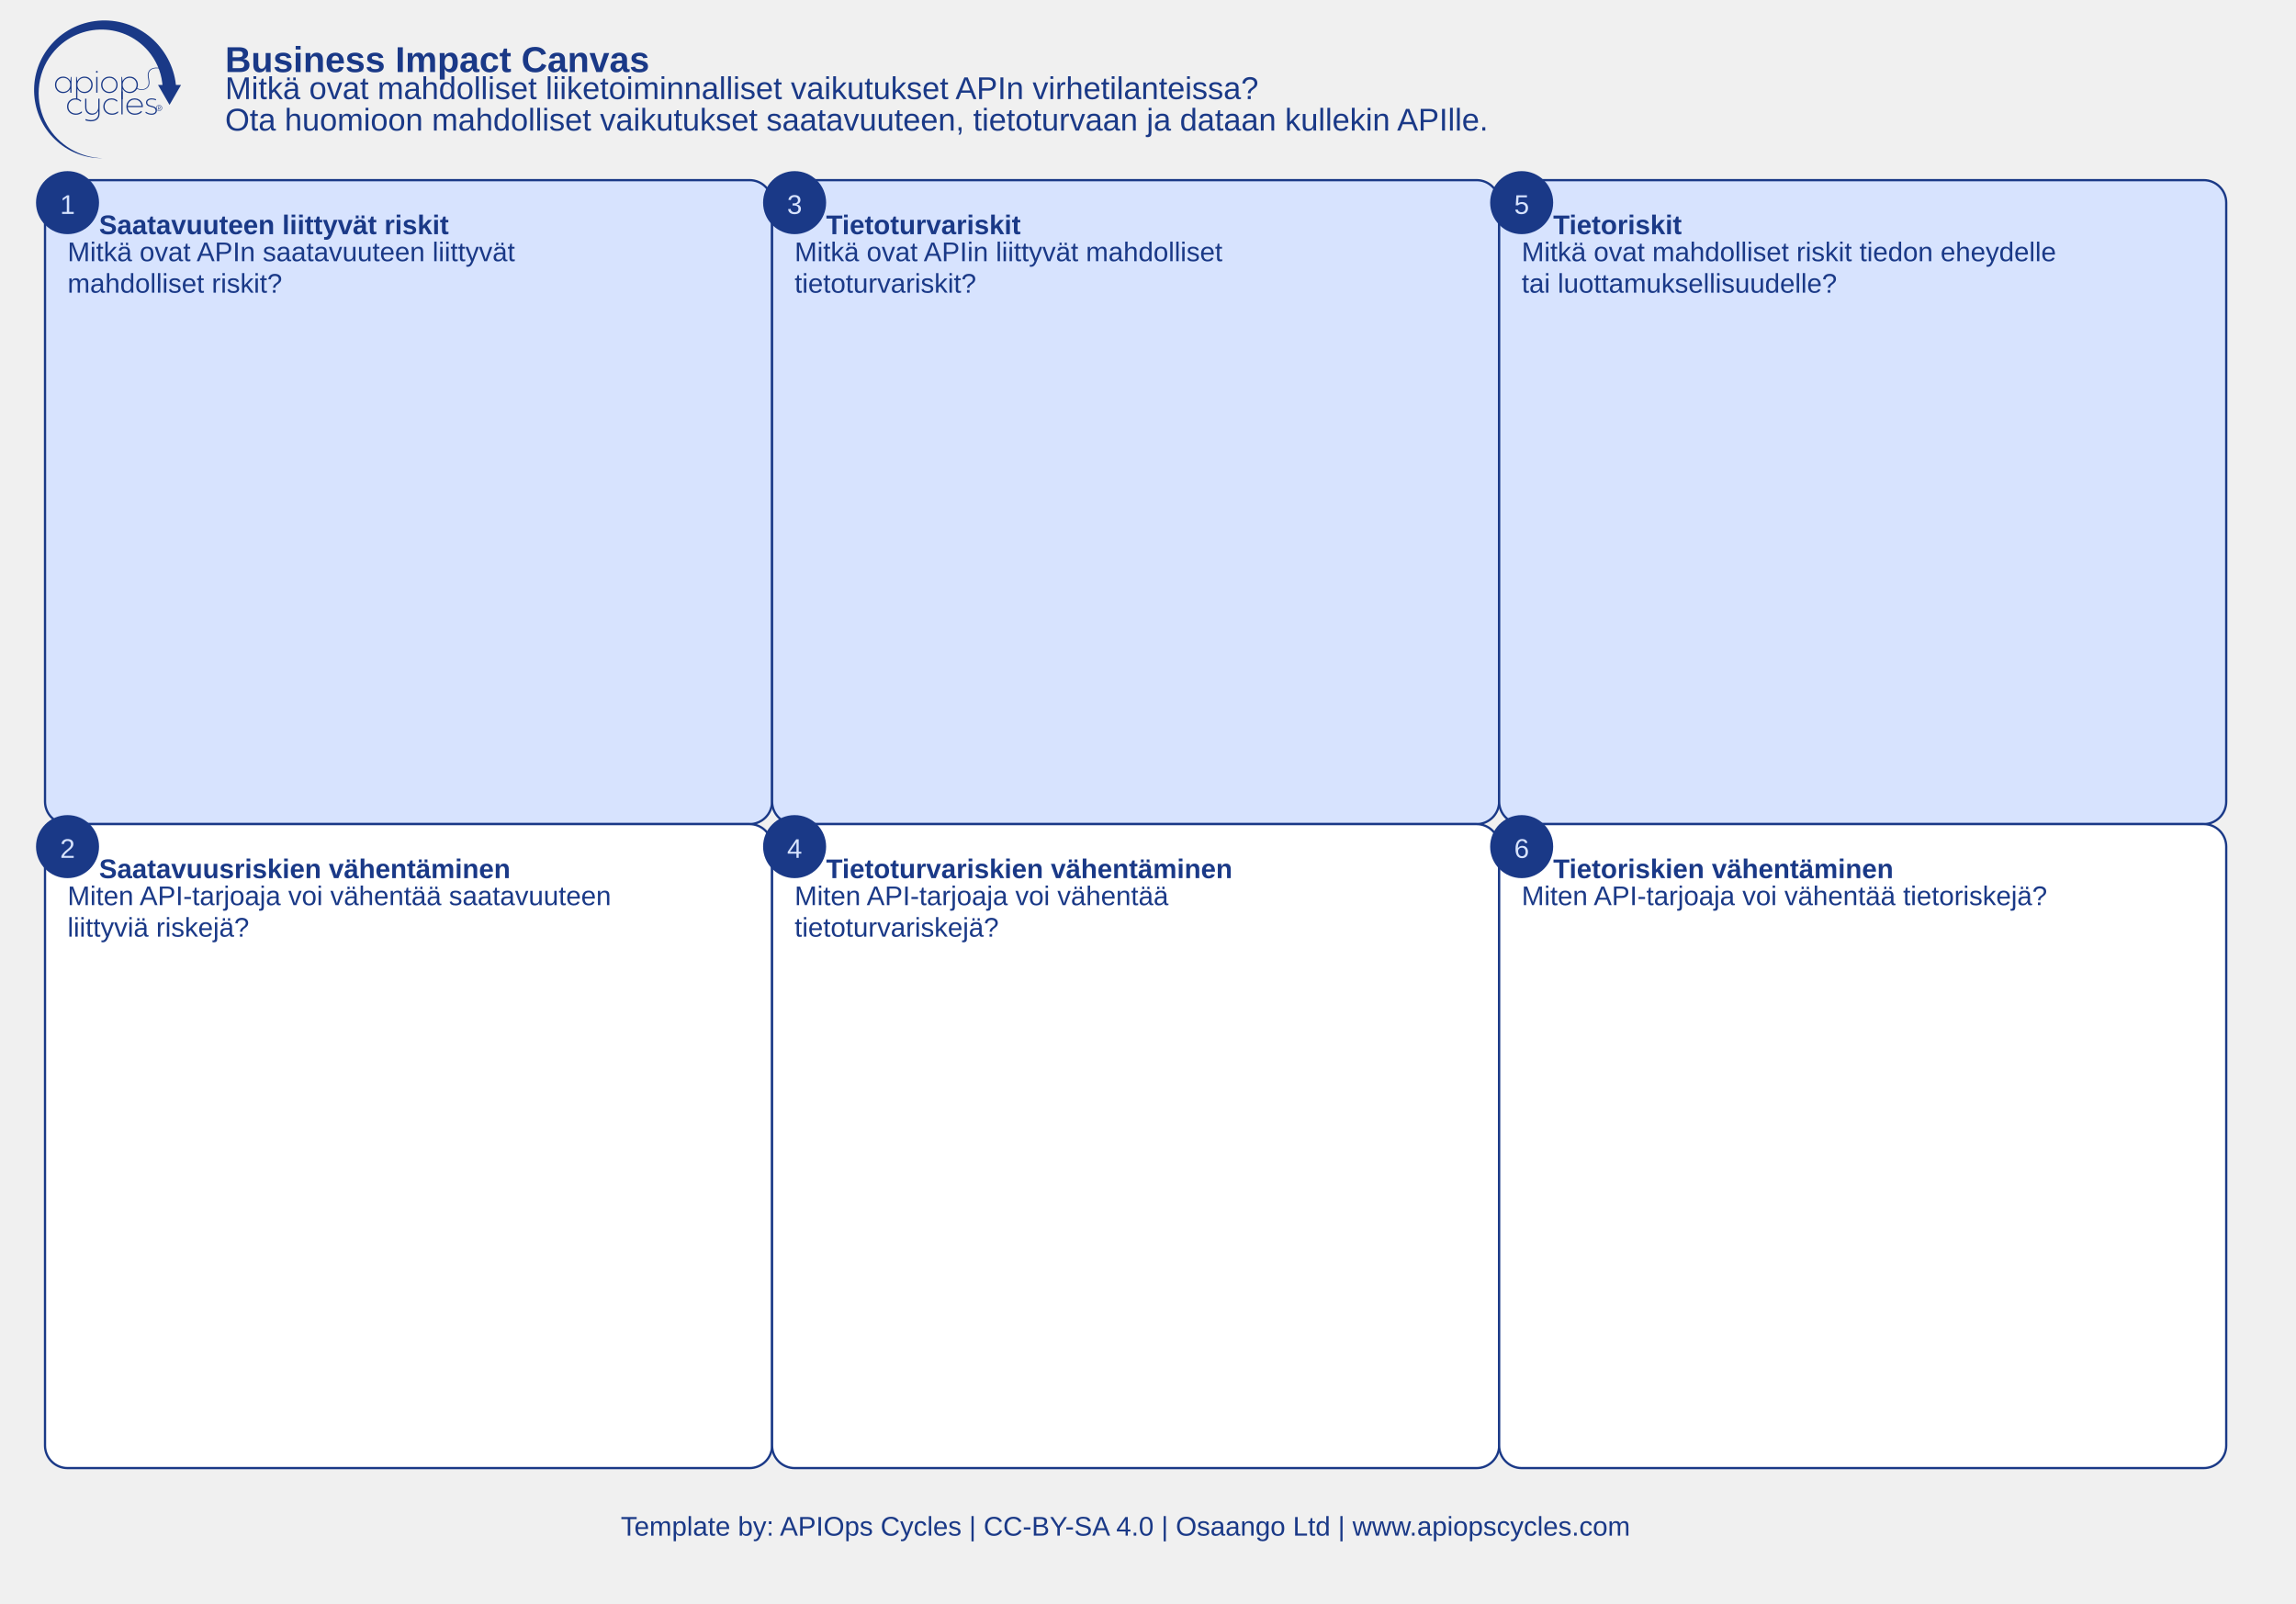
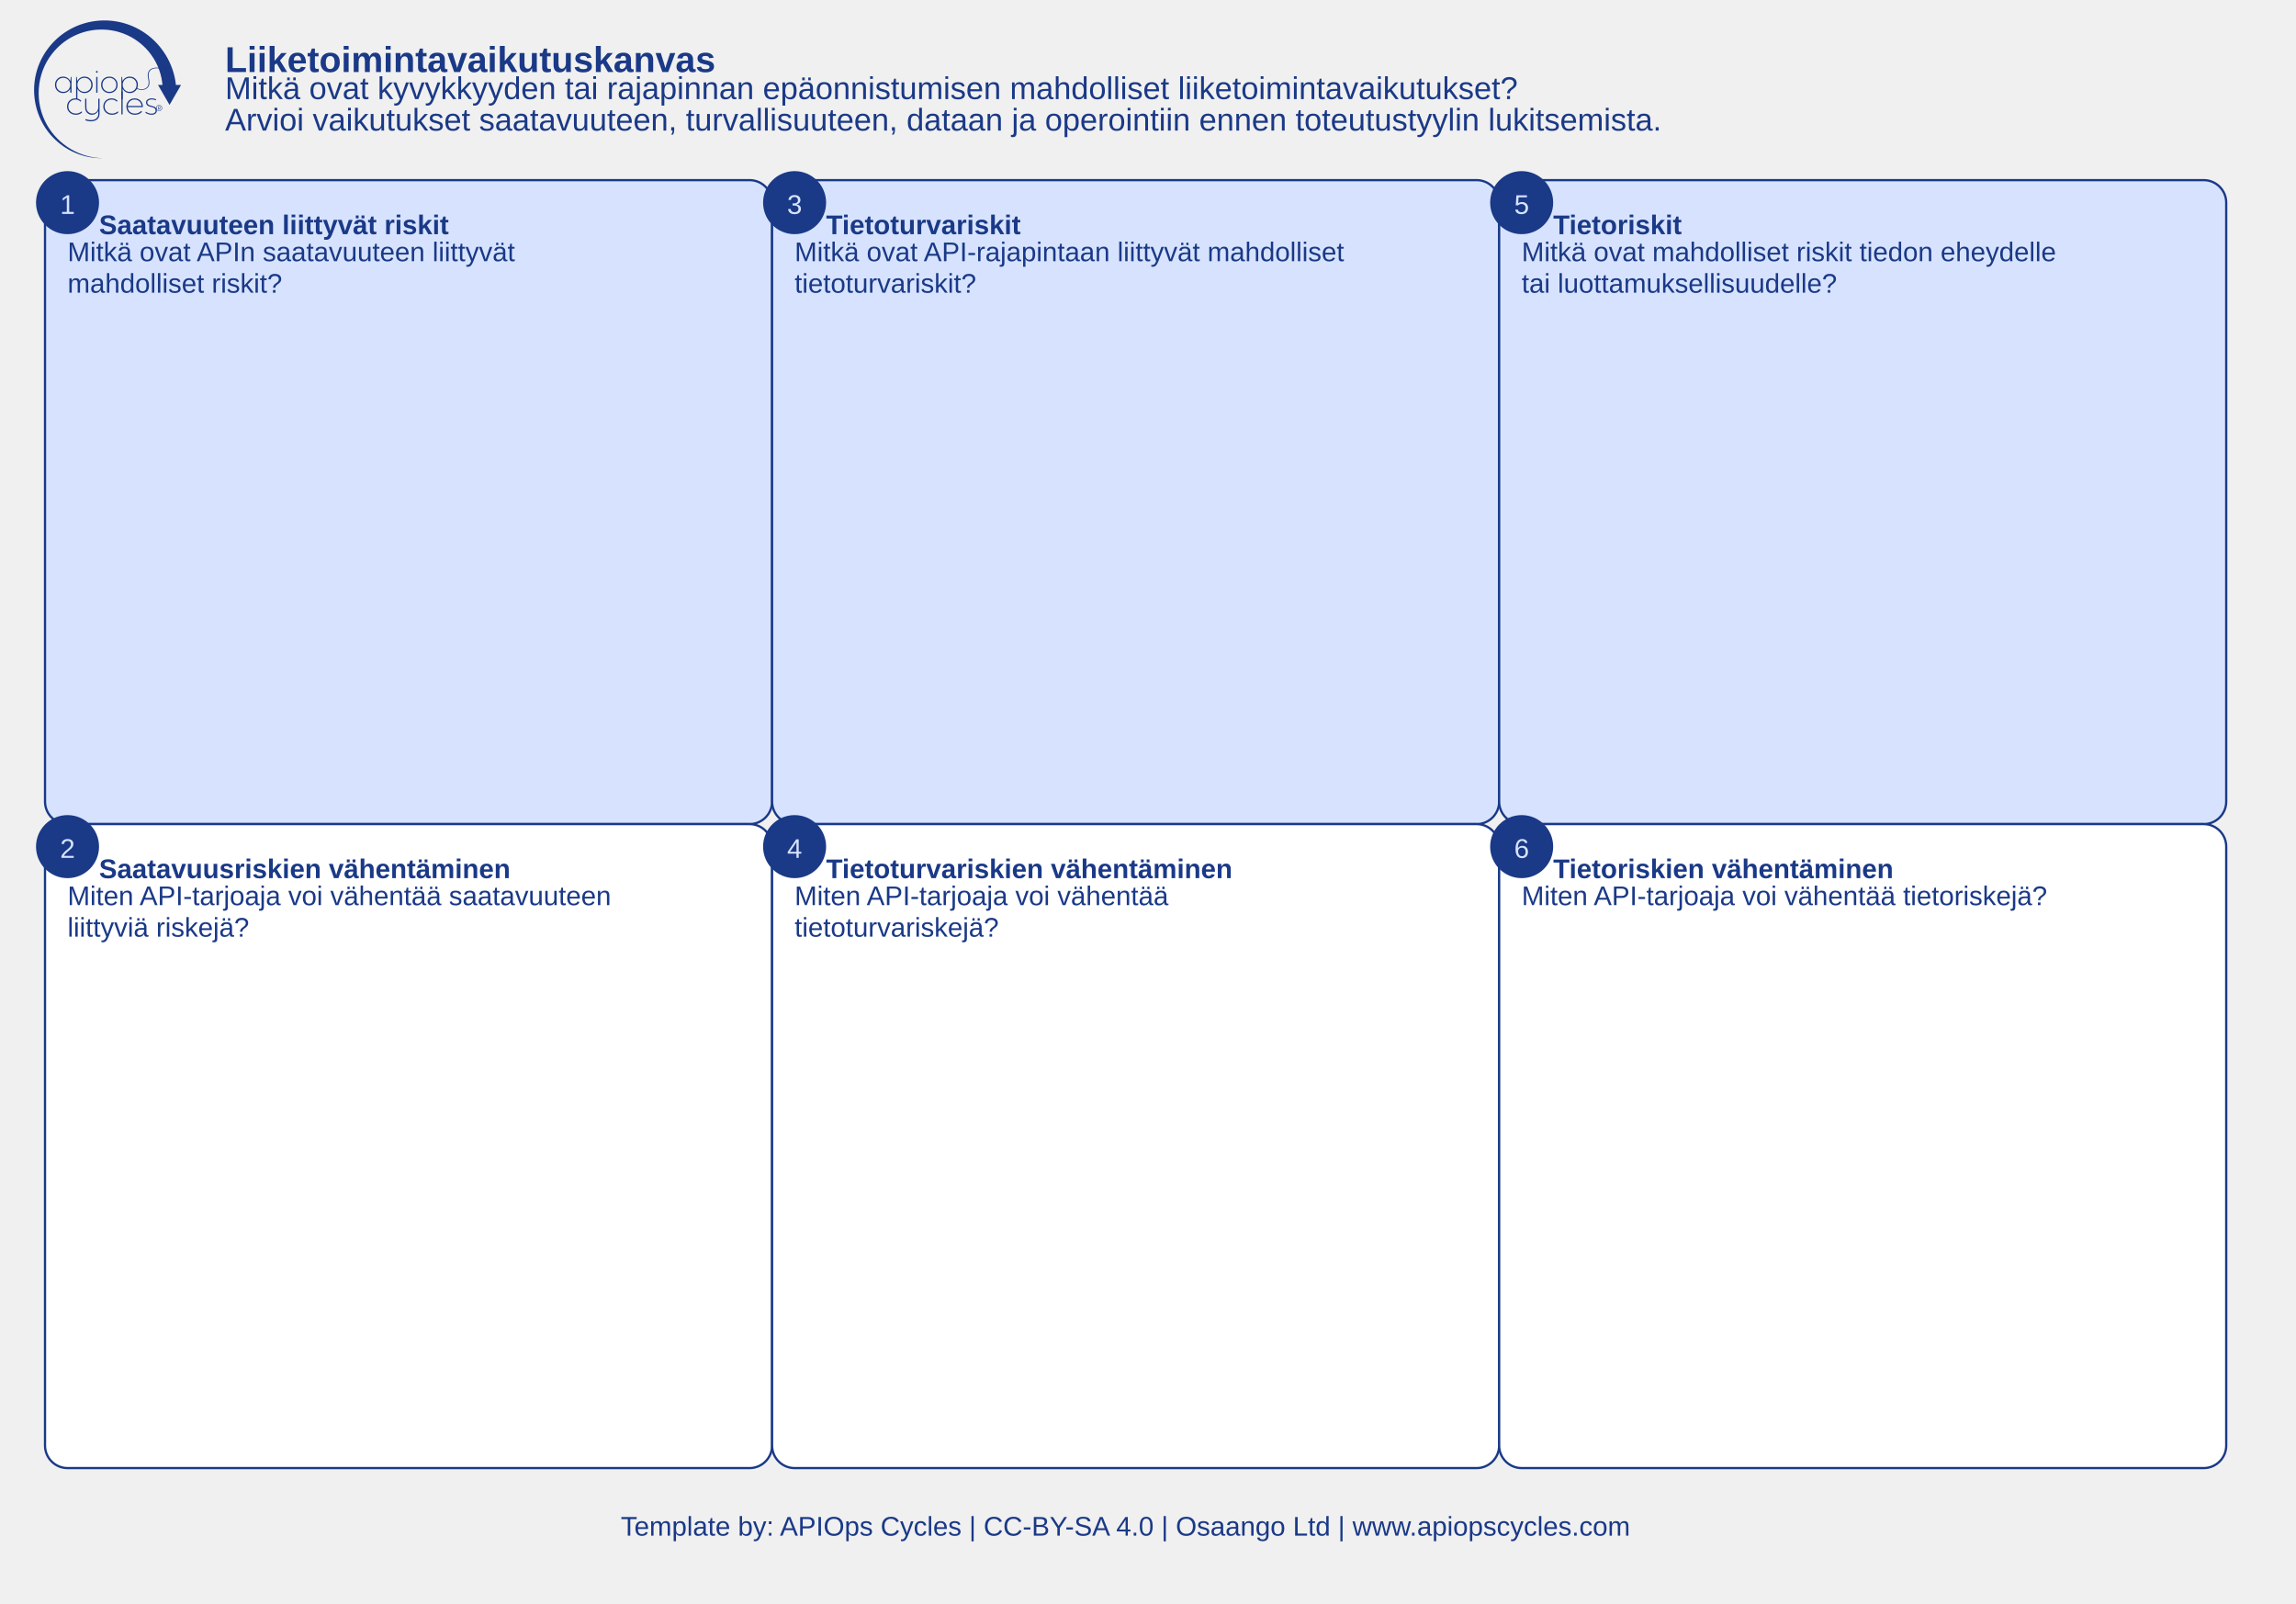
<svg xmlns="http://www.w3.org/2000/svg" width="1020" height="712" font-family="Arial, sans-serif" font-size="12" style="background-color: #f8fafc">
  <defs>
    <filter id="shadow">
      <feDropShadow dx="3" dy="3" stdDeviation="2" flood-color="rgba(0, 0, 0, 0.2)" />
    </filter>
  </defs>
  <g transform="translate(10, 5) scale(0.1,0.1)">
    <svg width="756" zoomAndPan="magnify" viewBox="0 0 567 567" height="756" preserveAspectRatio="xMidYMid meet" version="1.0" id="svg47">
      <defs id="defs5">
        <g id="g1" />
        <clipPath id="ecfbc6fc50">
          <path d="M 0.5 0 L 566.5 0 L 566.5 566 L 0.5 566 Z M 0.5 0 " clip-rule="nonzero" id="path1" />
        </clipPath>
        <clipPath id="4ee1efe14e">
          <path d="M 38 30 L 528.191 30 L 528.191 490 L 38 490 Z M 38 30 " clip-rule="nonzero" id="path2" />
        </clipPath>
        <clipPath id="631ef147b9">
          <path d="M 380 187 L 464 187 L 464 283 L 380 283 Z M 380 187 " clip-rule="nonzero" id="path3" />
        </clipPath>
        <clipPath id="dc9e064c61">
          <path d="M 463.609 187.988 L 458.23 287.418 L 379.734 283.168 L 385.113 183.742 Z M 463.609 187.988 " clip-rule="nonzero" id="path4" />
        </clipPath>
        <clipPath id="06f743e2a4">
          <path d="M 379.477 282.957 L 384.855 183.527 L 463.352 187.773 L 457.973 287.203 Z M 379.477 282.957 " clip-rule="nonzero" id="path5" />
        </clipPath>
      </defs>
      <g clip-path="url(#4ee1efe14e)" id="g8" style="fill:#1a3987;fill-opacity:1">
        <path fill="#ffffff" d="M 116.617 434.637 C 158.09 470.828 212.988 490.789 267.996 489.473 C 191.457 488.059 119.762 445.711 81.969 379.109 C 39.125 305.152 45.559 208.793 98.371 141.828 C 178.516 39.051 332.074 32.734 418.133 131.543 C 443.988 161.492 460.848 199.008 465.605 238.27 C 465.902 240.664 466.145 243.062 466.34 245.465 L 451.488 245.465 L 489.855 311.918 L 528.223 245.465 L 511.156 245.465 C 510.668 240.906 510.059 236.363 509.301 231.844 C 499.641 173.074 467.293 118.582 420.492 81.809 C 314.559 -1.688 159.801 18.852 81.219 129.086 C 13.043 224.371 27.914 357.969 116.617 434.637 " fill-opacity="1" fill-rule="nonzero" id="path8" style="fill:#1a3987;fill-opacity:1" />
      </g>
      <g fill="#ffffff" fill-opacity="1" id="g11" style="fill:#1a3987;fill-opacity:1">
        <g transform="translate(143.5886, 343.5815)" id="g10" style="fill:#1a3987;fill-opacity:1">
          <g id="g9" style="fill:#1a3987;fill-opacity:1">
            <path d="M 34.234 1.172 C 28.742 1.172 23.773 0.016 19.328 -2.297 C 14.879 -4.617 11.363 -7.844 8.781 -11.969 C 6.195 -16.094 4.906 -20.832 4.906 -26.188 C 4.906 -31.551 6.129 -36.273 8.578 -40.359 C 11.035 -44.453 14.32 -47.66 18.438 -49.984 C 22.562 -52.305 27.176 -53.469 32.281 -53.469 C 36.207 -53.469 39.938 -52.781 43.469 -51.406 C 47 -50.031 49.973 -47.938 52.391 -45.125 L 49.547 -42.391 C 47.516 -44.672 45.039 -46.43 42.125 -47.672 C 39.219 -48.922 35.938 -49.547 32.281 -49.547 C 28.031 -49.547 24.141 -48.562 20.609 -46.594 C 17.078 -44.633 14.281 -41.906 12.219 -38.406 C 10.156 -34.906 9.125 -30.832 9.125 -26.188 C 9.125 -21.613 10.234 -17.562 12.453 -14.031 C 14.68 -10.5 17.691 -7.734 21.484 -5.734 C 25.273 -3.742 29.523 -2.75 34.234 -2.75 C 38.098 -2.75 41.629 -3.453 44.828 -4.859 C 48.035 -6.266 51.176 -8.113 54.25 -10.406 L 54.25 -5.594 C 51.438 -3.438 48.363 -1.77 45.031 -0.594 C 41.695 0.582 38.098 1.172 34.234 1.172 Z M 34.234 1.172 " id="path9" style="fill:#1a3987;fill-opacity:1" />
          </g>
        </g>
      </g>
      <g fill="#ffffff" fill-opacity="1" id="g14" style="fill:#1a3987;fill-opacity:1">
        <g transform="translate(200.9774, 343.5815)" id="g13" style="fill:#1a3987;fill-opacity:1">
          <g id="g12" style="fill:#1a3987;fill-opacity:1">
            <path d="M 26.688 23.156 C 24.988 23.156 23.039 22.988 20.844 22.656 C 18.656 22.332 16.461 21.91 14.266 21.391 C 12.078 20.867 10.102 20.312 8.344 19.719 L 9.422 15.594 C 11.973 16.582 14.848 17.398 18.047 18.047 C 21.254 18.703 24.164 19.031 26.781 19.031 C 31.289 19.031 35.41 18.312 39.141 16.875 C 42.867 15.438 45.859 13.113 48.109 9.906 C 50.367 6.707 51.5 2.52 51.5 -2.656 L 51.5 -11.281 L 51.016 -11.281 C 49.055 -7.488 46.273 -4.461 42.672 -2.203 C 39.078 0.047 35.086 1.172 30.703 1.172 C 26.191 1.172 22.203 0.16 18.734 -1.859 C 15.273 -3.891 12.562 -6.77 10.594 -10.5 C 8.633 -14.227 7.656 -18.645 7.656 -23.75 L 7.656 -52.391 L 11.875 -52.391 L 11.875 -23.844 C 11.875 -19.52 12.723 -15.789 14.422 -12.656 C 16.117 -9.52 18.473 -7.098 21.484 -5.391 C 24.492 -3.691 27.895 -2.844 31.688 -2.844 C 35.352 -2.844 38.688 -3.738 41.688 -5.531 C 44.695 -7.332 47.082 -9.801 48.844 -12.938 C 50.613 -16.082 51.5 -19.719 51.5 -23.844 L 51.5 -52.391 L 55.719 -52.391 L 55.719 -2.656 C 55.719 3.301 54.395 8.191 51.75 12.016 C 49.102 15.848 45.586 18.66 41.203 20.453 C 36.816 22.254 31.977 23.156 26.688 23.156 Z M 26.688 23.156 " id="path11" style="fill:#1a3987;fill-opacity:1" />
          </g>
        </g>
      </g>
      <g fill="#ffffff" fill-opacity="1" id="g17" style="fill:#1a3987;fill-opacity:1">
        <g transform="translate(264.3502, 343.5815)" id="g16" style="fill:#1a3987;fill-opacity:1">
          <g id="g15" style="fill:#1a3987;fill-opacity:1">
            <path d="M 34.234 1.172 C 28.742 1.172 23.773 0.016 19.328 -2.297 C 14.879 -4.617 11.363 -7.844 8.781 -11.969 C 6.195 -16.094 4.906 -20.832 4.906 -26.188 C 4.906 -31.551 6.129 -36.273 8.578 -40.359 C 11.035 -44.453 14.32 -47.66 18.438 -49.984 C 22.562 -52.305 27.176 -53.469 32.281 -53.469 C 36.207 -53.469 39.938 -52.781 43.469 -51.406 C 47 -50.031 49.973 -47.938 52.391 -45.125 L 49.547 -42.391 C 47.516 -44.672 45.039 -46.43 42.125 -47.672 C 39.219 -48.922 35.938 -49.547 32.281 -49.547 C 28.031 -49.547 24.141 -48.562 20.609 -46.594 C 17.078 -44.633 14.281 -41.906 12.219 -38.406 C 10.156 -34.906 9.125 -30.832 9.125 -26.188 C 9.125 -21.613 10.234 -17.562 12.453 -14.031 C 14.68 -10.5 17.691 -7.734 21.484 -5.734 C 25.273 -3.742 29.523 -2.75 34.234 -2.75 C 38.098 -2.75 41.629 -3.453 44.828 -4.859 C 48.035 -6.266 51.176 -8.113 54.25 -10.406 L 54.25 -5.594 C 51.438 -3.438 48.363 -1.77 45.031 -0.594 C 41.695 0.582 38.098 1.172 34.234 1.172 Z M 34.234 1.172 " id="path14" style="fill:#1a3987;fill-opacity:1" />
          </g>
        </g>
      </g>
      <g fill="#ffffff" fill-opacity="1" id="g20" style="fill:#1a3987;fill-opacity:1">
        <g transform="translate(321.739, 343.5815)" id="g19" style="fill:#1a3987;fill-opacity:1">
          <g id="g18" style="fill:#1a3987;fill-opacity:1">
            <path d="M 7.656 0 L 7.656 -76.422 L 11.875 -76.422 L 11.875 0 Z M 7.656 0 " id="path17" style="fill:#1a3987;fill-opacity:1" />
          </g>
        </g>
      </g>
      <g fill="#ffffff" fill-opacity="1" id="g23" style="fill:#1a3987;fill-opacity:1">
        <g transform="translate(341.261, 343.5815)" id="g22" style="fill:#1a3987;fill-opacity:1">
          <g id="g21" style="fill:#1a3987;fill-opacity:1">
            <path d="M 33.266 1.172 C 27.566 1.172 22.594 0.016 18.344 -2.297 C 14.094 -4.617 10.789 -7.844 8.438 -11.969 C 6.082 -16.094 4.906 -20.832 4.906 -26.188 C 4.906 -31.551 6.129 -36.273 8.578 -40.359 C 11.035 -44.453 14.32 -47.66 18.438 -49.984 C 22.562 -52.305 27.176 -53.469 32.281 -53.469 C 37.383 -53.469 42.008 -52.305 46.156 -49.984 C 50.312 -47.66 53.598 -44.453 56.016 -40.359 C 58.441 -36.273 59.656 -31.551 59.656 -26.188 L 59.656 -24.328 L 9.219 -24.328 C 9.477 -20.078 10.641 -16.316 12.703 -13.047 C 14.766 -9.773 17.547 -7.238 21.047 -5.438 C 24.547 -3.645 28.617 -2.75 33.266 -2.75 C 37.316 -2.75 41.172 -3.5 44.828 -5 C 48.492 -6.508 51.602 -8.766 54.156 -11.766 L 56.906 -8.531 C 53.895 -5.133 50.328 -2.664 46.203 -1.125 C 42.086 0.406 37.773 1.172 33.266 1.172 Z M 9.219 -28.156 L 55.328 -28.156 C 55.066 -32.406 53.875 -36.133 51.75 -39.344 C 49.625 -42.551 46.875 -45.051 43.5 -46.844 C 40.133 -48.645 36.395 -49.547 32.281 -49.547 C 28.219 -49.547 24.504 -48.645 21.141 -46.844 C 17.773 -45.051 15.031 -42.551 12.906 -39.344 C 10.781 -36.133 9.551 -32.406 9.219 -28.156 Z M 9.219 -28.156 " id="path20" style="fill:#1a3987;fill-opacity:1" />
          </g>
        </g>
      </g>
      <g fill="#ffffff" fill-opacity="1" id="g26" style="fill:#1a3987;fill-opacity:1">
        <g transform="translate(405.8111, 343.5815)" id="g25" style="fill:#1a3987;fill-opacity:1">
          <g id="g24" style="fill:#1a3987;fill-opacity:1">
            <path d="M 24.328 1.172 C 20.211 1.172 16.367 0.52 12.797 -0.781 C 9.234 -2.094 6.145 -3.695 3.531 -5.594 L 5.203 -9.031 C 7.492 -7.195 10.27 -5.641 13.531 -4.359 C 16.801 -3.086 20.336 -2.453 24.141 -2.453 C 28.316 -2.453 31.613 -3.383 34.031 -5.25 C 36.457 -7.113 37.672 -9.516 37.672 -12.453 C 37.672 -15.535 36.656 -18.07 34.625 -20.062 C 32.602 -22.062 28.711 -23.648 22.953 -24.828 C 16.68 -26.129 12.234 -28.07 9.609 -30.656 C 6.992 -33.238 5.688 -36.426 5.688 -40.219 C 5.688 -42.645 6.453 -44.852 7.984 -46.844 C 9.523 -48.844 11.672 -50.445 14.422 -51.656 C 17.172 -52.863 20.375 -53.469 24.031 -53.469 C 27.102 -53.469 29.832 -53.207 32.219 -52.688 C 34.613 -52.164 36.859 -51.508 38.953 -50.719 L 38.953 -46.797 C 36.984 -47.648 34.77 -48.367 32.312 -48.953 C 29.863 -49.547 27.07 -49.844 23.938 -49.844 C 19.75 -49.844 16.363 -48.895 13.781 -47 C 11.195 -45.102 9.906 -42.844 9.906 -40.219 C 9.906 -38.457 10.312 -36.836 11.125 -35.359 C 11.945 -33.891 13.406 -32.582 15.5 -31.438 C 17.594 -30.301 20.602 -29.305 24.531 -28.453 C 30.938 -27.078 35.43 -25.098 38.016 -22.516 C 40.598 -19.93 41.891 -16.613 41.891 -12.562 C 41.891 -8.633 40.301 -5.363 37.125 -2.75 C 33.957 -0.133 29.691 1.172 24.328 1.172 Z M 24.328 1.172 " id="path23" style="fill:#1a3987;fill-opacity:1" />
          </g>
        </g>
      </g>
      <g fill="#ffffff" fill-opacity="1" id="g29" style="fill:#1a3987;fill-opacity:1">
        <g transform="translate(103.1736,271.3029)" id="g28" style="fill:#1a3987;fill-opacity:1">
          <g id="g27" style="fill:#1a3987;fill-opacity:1">
            <path d="m 31.969,1.188 c -4.98,0 -9.508,-1.164 -13.578,-3.484 -4.062,-2.332 -7.293,-5.566 -9.688,-9.703 -2.398,-4.133 -3.594,-8.891 -3.594,-14.266 0,-5.375 1.195,-10.109 3.594,-14.203 2.395,-4.102 5.625,-7.316 9.688,-9.641 4.07,-2.332 8.598,-3.5 13.578,-3.5 5.188,0 9.875,1.262 14.062,3.781 4.195,2.523 7.414,5.98 9.656,10.375 h 0.578 L 57.844,-52.531 h 2.266 V 0 H 55.875 V -12.297 H 55.281 C 52.988,-8.098 49.789,-4.801 45.688,-2.406 41.594,-0.008 37.02,1.188 31.969,1.188 Z M 32.562,-2.75 c 4.332,0 8.25,-1 11.75,-3 3.508,-2 6.297,-4.77 8.359,-8.312 2.07,-3.539 3.109,-7.609 3.109,-12.203 0,-4.656 -1.039,-8.738 -3.109,-12.25 -2.062,-3.508 -4.852,-6.242 -8.359,-8.203 -3.5,-1.969 -7.418,-2.953 -11.75,-2.953 -4.262,0 -8.148,0.984 -11.656,2.953 -3.512,1.961 -6.32,4.695 -8.422,8.203 -2.094,3.512 -3.141,7.594 -3.141,12.25 0,4.594 1.031,8.664 3.094,12.203 2.07,3.543 4.879,6.312 8.422,8.312 3.539,2 7.441,3 11.703,3 z m 0,0" id="path26" style="fill:#1a3987;fill-opacity:1" />
          </g>
        </g>
      </g>
      <g fill="#ffffff" fill-opacity="1" id="g32" style="fill:#1a3987;fill-opacity:1">
        <g transform="translate(170.9521,271.3029)" id="g31" style="fill:#1a3987;fill-opacity:1">
          <g id="g30" style="fill:#1a3987;fill-opacity:1">
            <path d="M 7.672,21.734 V -52.531 H 9.938 l 1.578,13.078 H 12 c 2.289,-4.395 5.535,-7.852 9.734,-10.375 4.195,-2.52 8.891,-3.781 14.078,-3.781 4.977,0 9.5,1.168 13.562,3.5 4.07,2.324 7.305,5.539 9.703,9.641 2.395,4.094 3.594,8.828 3.594,14.203 0,5.375 -1.199,10.133 -3.594,14.266 C 56.68,-7.863 53.445,-4.629 49.375,-2.297 45.312,0.023 40.789,1.188 35.812,1.188 30.82,1.188 26.258,-0.008 22.125,-2.406 18,-4.801 14.789,-8.066 12.5,-12.203 h -0.594 v 33.938 z M 35.219,-2.75 c 4.258,0 8.145,-1 11.656,-3 3.508,-2 6.297,-4.77 8.359,-8.312 2.07,-3.539 3.109,-7.609 3.109,-12.203 0,-4.656 -1.039,-8.738 -3.109,-12.25 -2.062,-3.508 -4.852,-6.242 -8.359,-8.203 -3.512,-1.969 -7.398,-2.953 -11.656,-2.953 -4.262,0 -8.164,0.984 -11.703,2.953 -3.543,1.961 -6.352,4.695 -8.422,8.203 -2.062,3.512 -3.094,7.594 -3.094,12.25 0,4.594 1.031,8.664 3.094,12.203 2.07,3.543 4.879,6.312 8.422,8.312 3.539,2 7.441,3 11.703,3 z m 0,0" id="path29" style="fill:#1a3987;fill-opacity:1" />
          </g>
        </g>
      </g>
      <g fill="#ffffff" fill-opacity="1" id="g35" style="fill:#1a3987;fill-opacity:1">
        <g transform="translate(238.2387, 271.3029)" id="g34" style="fill:#1a3987;fill-opacity:1">
          <g id="g33" style="fill:#1a3987;fill-opacity:1">
            <path d="M 9.438 -66.406 C 8.594 -66.406 7.859 -66.711 7.234 -67.328 C 6.609 -67.953 6.297 -68.691 6.297 -69.547 C 6.297 -70.398 6.609 -71.117 7.234 -71.703 C 7.859 -72.297 8.594 -72.594 9.438 -72.594 C 10.289 -72.594 11.016 -72.297 11.609 -71.703 C 12.203 -71.117 12.5 -70.398 12.5 -69.547 C 12.5 -68.691 12.203 -67.953 11.609 -67.328 C 11.016 -66.711 10.289 -66.406 9.438 -66.406 Z M 7.281 0 L 7.281 -52.531 L 11.609 -52.531 L 11.609 0 Z M 7.281 0 " id="path32" style="fill:#1a3987;fill-opacity:1" />
          </g>
        </g>
      </g>
      <g fill="#ffffff" fill-opacity="1" id="g38" style="fill:#1a3987;fill-opacity:1">
        <g transform="translate(257.0278,271.3029)" id="g37" style="fill:#1a3987;fill-opacity:1">
          <g id="g36" style="fill:#1a3987;fill-opacity:1">
            <path d="m 32.359,1.188 c -5.117,0 -9.742,-1.164 -13.875,-3.484 -4.125,-2.332 -7.418,-5.566 -9.875,-9.703 -2.461,-4.133 -3.688,-8.891 -3.688,-14.266 0,-5.375 1.227,-10.109 3.688,-14.203 2.457,-4.102 5.75,-7.316 9.875,-9.641 4.133,-2.332 8.758,-3.5 13.875,-3.5 5.113,0 9.738,1.168 13.875,3.5 4.133,2.324 7.43,5.539 9.891,9.641 2.457,4.094 3.688,8.828 3.688,14.203 0,5.375 -1.23,10.133 -3.688,14.266 -2.461,4.137 -5.758,7.371 -9.891,9.703 -4.137,2.32 -8.762,3.484 -13.875,3.484 z m 0,-3.938 c 4.332,0 8.254,-1 11.766,-3 3.508,-2 6.297,-4.77 8.359,-8.312 2.062,-3.539 3.094,-7.609 3.094,-12.203 0,-4.656 -1.031,-8.738 -3.094,-12.25 -2.062,-3.508 -4.852,-6.242 -8.359,-8.203 -3.512,-1.969 -7.434,-2.953 -11.766,-2.953 -4.262,0 -8.164,0.984 -11.703,2.953 -3.543,1.961 -6.344,4.695 -8.406,8.203 -2.062,3.512 -3.094,7.594 -3.094,12.25 0,4.594 1.031,8.664 3.094,12.203 2.062,3.543 4.863,6.312 8.406,8.312 3.539,2 7.441,3 11.703,3 z m 0,0" id="path35" style="fill:#1a3987;fill-opacity:1" />
          </g>
        </g>
      </g>
      <g fill="#ffffff" fill-opacity="1" id="g41" style="fill:#1a3987;fill-opacity:1">
        <g transform="translate(321.7568,271.3029)" id="g40" style="fill:#1a3987;fill-opacity:1">
          <g id="g39" style="fill:#1a3987;fill-opacity:1">
            <path d="M 7.672,21.734 V -52.531 H 9.938 l 1.578,13.078 H 12 c 2.289,-4.395 5.535,-7.852 9.734,-10.375 4.195,-2.52 8.891,-3.781 14.078,-3.781 4.977,0 9.5,1.168 13.562,3.5 4.07,2.324 7.305,5.539 9.703,9.641 2.395,4.094 3.594,8.828 3.594,14.203 0,5.375 -1.199,10.133 -3.594,14.266 C 56.68,-7.863 53.445,-4.629 49.375,-2.297 45.312,0.023 40.789,1.188 35.812,1.188 30.82,1.188 26.258,-0.008 22.125,-2.406 18,-4.801 14.789,-8.066 12.5,-12.203 h -0.594 v 33.938 z M 35.219,-2.75 c 4.258,0 8.145,-1 11.656,-3 3.508,-2 6.297,-4.77 8.359,-8.312 2.07,-3.539 3.109,-7.609 3.109,-12.203 0,-4.656 -1.039,-8.738 -3.109,-12.25 -2.062,-3.508 -4.852,-6.242 -8.359,-8.203 -3.512,-1.969 -7.398,-2.953 -11.656,-2.953 -4.262,0 -8.164,0.984 -11.703,2.953 -3.543,1.961 -6.352,4.695 -8.422,8.203 -2.062,3.512 -3.094,7.594 -3.094,12.25 0,4.594 1.031,8.664 3.094,12.203 2.07,3.543 4.879,6.312 8.422,8.312 3.539,2 7.441,3 11.703,3 z m 0,0" id="path38" style="fill:#1a3987;fill-opacity:1" />
          </g>
        </g>
      </g>
      <g fill="#ffffff" fill-opacity="1" id="g44" style="fill:#1a3987;fill-opacity:1">
        <g transform="translate(443.0016, 344.7426)" id="g43" style="fill:#1a3987;fill-opacity:1">
          <g id="g42" style="fill:#1a3987;fill-opacity:1">
            <path d="M 12.016 -12.578 C 10.18 -12.578 8.504 -13.008 6.984 -13.875 C 5.461 -14.75 4.242 -15.93 3.328 -17.422 C 2.41 -18.91 1.953 -20.602 1.953 -22.5 C 1.953 -24.426 2.41 -26.133 3.328 -27.625 C 4.242 -29.113 5.461 -30.289 6.984 -31.156 C 8.504 -32.031 10.18 -32.469 12.016 -32.469 C 13.879 -32.469 15.586 -32.031 17.141 -31.156 C 18.691 -30.289 19.926 -29.113 20.844 -27.625 C 21.758 -26.133 22.219 -24.426 22.219 -22.5 C 22.219 -20.602 21.758 -18.91 20.844 -17.422 C 19.926 -15.93 18.691 -14.75 17.141 -13.875 C 15.586 -13.008 13.879 -12.578 12.016 -12.578 Z M 12.016 -13.922 C 13.691 -13.922 15.172 -14.285 16.453 -15.016 C 17.742 -15.742 18.766 -16.754 19.516 -18.047 C 20.266 -19.336 20.641 -20.82 20.641 -22.5 C 20.641 -24.207 20.266 -25.703 19.516 -26.984 C 18.766 -28.273 17.742 -29.285 16.453 -30.016 C 15.172 -30.742 13.691 -31.109 12.016 -31.109 C 10.398 -31.109 8.957 -30.742 7.688 -30.016 C 6.414 -29.285 5.414 -28.273 4.688 -26.984 C 3.957 -25.703 3.594 -24.207 3.594 -22.5 C 3.594 -20.82 3.957 -19.336 4.688 -18.047 C 5.414 -16.754 6.414 -15.742 7.688 -15.016 C 8.957 -14.285 10.398 -13.922 12.016 -13.922 Z M 8.578 -16.859 L 8.578 -28.312 L 11.547 -28.312 C 13.285 -28.312 14.539 -27.879 15.312 -27.016 C 16.094 -26.148 16.484 -25.109 16.484 -23.891 C 16.484 -23.086 16.281 -22.352 15.875 -21.688 C 15.477 -21.02 14.875 -20.516 14.062 -20.172 L 16.484 -16.859 L 14.672 -16.859 L 12.578 -19.75 L 10.109 -19.75 L 10.109 -16.859 Z M 10.109 -20.906 L 11.453 -20.906 C 12.766 -20.906 13.664 -21.188 14.156 -21.75 C 14.656 -22.312 14.906 -23.023 14.906 -23.891 C 14.906 -24.797 14.656 -25.551 14.156 -26.156 C 13.664 -26.758 12.766 -27.062 11.453 -27.062 L 10.109 -27.062 Z M 10.109 -20.906 " id="path41" style="fill:#1a3987;fill-opacity:1" />
          </g>
        </g>
      </g>
      <g clip-path="url(#631ef147b9)" id="g47" transform="matrix(0.9917124,0,0,0.7826673,3.840058,40.77719)" style="fill:#1a3987;fill-opacity:1">
        <g clip-path="url(#dc9e064c61)" id="g46" style="fill:#1a3987;fill-opacity:1">
          <g clip-path="url(#06f743e2a4)" id="g45" style="fill:#1a3987;fill-opacity:1">
            <path fill="#ffffff" d="m 380.312,275.602 c -0.469,0.598 -0.363,1.461 0.23,1.93 5.379,4.219 12.348,6.117 19.121,5.199 6.773,-0.918 12.988,-4.594 17.051,-10.094 4.625,-6.254 6.59,-14.914 5.836,-25.734 -0.27,-3.887 -0.832,-7.789 -1.375,-11.559 -0.668,-4.652 -1.359,-9.465 -1.492,-14.203 -0.188,-6.918 0.91,-16.555 7.211,-23.152 3.93,-4.113 9.719,-6.754 16.297,-7.43 5.484,-0.566 11.523,0.164 18.465,2.23 0.727,0.215 1.492,-0.199 1.707,-0.926 0.031,-0.105 0.051,-0.211 0.059,-0.32 0.031,-0.617 -0.359,-1.203 -0.98,-1.387 -7.297,-2.172 -13.684,-2.934 -19.531,-2.332 -7.23,0.746 -13.621,3.68 -18,8.266 -6.957,7.281 -8.176,17.684 -7.973,25.129 0.133,4.895 0.84,9.785 1.52,14.516 0.535,3.723 1.09,7.57 1.352,11.359 0.707,10.148 -1.078,18.195 -5.301,23.91 -3.57,4.832 -9.258,8.199 -15.211,9.004 -5.953,0.805 -12.328,-0.93 -17.055,-4.637 -0.598,-0.469 -1.461,-0.367 -1.93,0.23 z m 0,0" fill-opacity="1" fill-rule="nonzero" id="path44" style="fill:#1a3987;fill-opacity:1" />
          </g>
        </g>
      </g>
    </svg>
  </g>
  <text x="100" y="32" text-anchor="start" font-family="Arial, sans-serif" font-size="16" fill="#1a3987" font-weight="bold">
-     <tspan>Business Impact Canvas</tspan>
+     <tspan>Liiketoimintavaikutuskanvas</tspan>
  </text>
  <text x="100" y="44" text-anchor="start" font-family="Arial, sans-serif" font-size="14" fill="#1a3987">
-     <tspan>Mitkä ovat mahdolliset liiketoiminnalliset vaikutukset APIn virhetilanteissa?</tspan>
+     <tspan>Mitkä ovat kyvykkyyden tai rajapinnan epäonnistumisen mahdolliset liiketoimintavaikutukset?</tspan>
  </text>
  <text x="100" y="58" text-anchor="start" font-family="Arial, sans-serif" font-size="14" fill="#1a3987">
-     <tspan>Ota huomioon mahdolliset vaikutukset saatavuuteen, tietoturvaan ja dataan kullekin APIlle.</tspan>
+     <tspan>Arvioi vaikutukset saatavuuteen, turvallisuuteen, dataan ja operointiin ennen toteutustyylin lukitsemista.</tspan>
  </text>
  <rect x="20" y="80" width="323" height="286" fill="#d7e3fe" stroke="#1a3987" rx="10" ry="10" />
  <circle cx="30" cy="90" r="14" fill="#1a3987" />
  <text x="30" y="95" text-anchor="middle" font-family="Arial, sans-serif" font-size="12" fill="#d7e3fe">1</text>
  <text x="44" y="104" text-anchor="start" font-family="Arial, sans-serif" font-size="12" fill="#1a3987" font-weight="bold">
    <tspan>Saatavuuteen liittyvät riskit</tspan>
  </text>
  <text x="30" y="116" text-anchor="start" font-family="Arial, sans-serif" font-size="12" fill="#1a3987">
    <tspan>Mitkä ovat APIn saatavuuteen liittyvät</tspan>
    <tspan x="30" dy="14">mahdolliset riskit?</tspan>
  </text>
  <rect x="343" y="80" width="323" height="286" fill="#d7e3fe" stroke="#1a3987" rx="10" ry="10" />
  <circle cx="353" cy="90" r="14" fill="#1a3987" />
  <text x="353" y="95" text-anchor="middle" font-family="Arial, sans-serif" font-size="12" fill="#d7e3fe">3</text>
  <text x="367" y="104" text-anchor="start" font-family="Arial, sans-serif" font-size="12" fill="#1a3987" font-weight="bold">
    <tspan>Tietoturvariskit</tspan>
  </text>
  <text x="353" y="116" text-anchor="start" font-family="Arial, sans-serif" font-size="12" fill="#1a3987">
-     <tspan>Mitkä ovat APIin liittyvät mahdolliset</tspan>
+     <tspan>Mitkä ovat API-rajapintaan liittyvät mahdolliset</tspan>
    <tspan x="353" dy="14">tietoturvariskit?</tspan>
  </text>
  <rect x="666" y="80" width="323" height="286" fill="#d7e3fe" stroke="#1a3987" rx="10" ry="10" />
  <circle cx="676" cy="90" r="14" fill="#1a3987" />
  <text x="676" y="95" text-anchor="middle" font-family="Arial, sans-serif" font-size="12" fill="#d7e3fe">5</text>
  <text x="690" y="104" text-anchor="start" font-family="Arial, sans-serif" font-size="12" fill="#1a3987" font-weight="bold">
    <tspan>Tietoriskit</tspan>
  </text>
  <text x="676" y="116" text-anchor="start" font-family="Arial, sans-serif" font-size="12" fill="#1a3987">
    <tspan>Mitkä ovat mahdolliset riskit tiedon eheydelle</tspan>
    <tspan x="676" dy="14">tai luottamuksellisuudelle?</tspan>
  </text>
  <rect x="20" y="366" width="323" height="286" fill="#ffffff" stroke="#1a3987" rx="10" ry="10" />
  <circle cx="30" cy="376" r="14" fill="#1a3987" />
  <text x="30" y="381" text-anchor="middle" font-family="Arial, sans-serif" font-size="12" fill="#d7e3fe">2</text>
  <text x="44" y="390" text-anchor="start" font-family="Arial, sans-serif" font-size="12" fill="#1a3987" font-weight="bold">
    <tspan>Saatavuusriskien vähentäminen</tspan>
  </text>
  <text x="30" y="402" text-anchor="start" font-family="Arial, sans-serif" font-size="12" fill="#1a3987">
    <tspan>Miten API-tarjoaja voi vähentää saatavuuteen</tspan>
    <tspan x="30" dy="14">liittyviä riskejä?</tspan>
  </text>
  <rect x="343" y="366" width="323" height="286" fill="#ffffff" stroke="#1a3987" rx="10" ry="10" />
  <circle cx="353" cy="376" r="14" fill="#1a3987" />
  <text x="353" y="381" text-anchor="middle" font-family="Arial, sans-serif" font-size="12" fill="#d7e3fe">4</text>
  <text x="367" y="390" text-anchor="start" font-family="Arial, sans-serif" font-size="12" fill="#1a3987" font-weight="bold">
    <tspan>Tietoturvariskien vähentäminen</tspan>
  </text>
  <text x="353" y="402" text-anchor="start" font-family="Arial, sans-serif" font-size="12" fill="#1a3987">
    <tspan>Miten API-tarjoaja voi vähentää</tspan>
    <tspan x="353" dy="14">tietoturvariskejä?</tspan>
  </text>
  <rect x="666" y="366" width="323" height="286" fill="#ffffff" stroke="#1a3987" rx="10" ry="10" />
  <circle cx="676" cy="376" r="14" fill="#1a3987" />
  <text x="676" y="381" text-anchor="middle" font-family="Arial, sans-serif" font-size="12" fill="#d7e3fe">6</text>
  <text x="690" y="390" text-anchor="start" font-family="Arial, sans-serif" font-size="12" fill="#1a3987" font-weight="bold">
    <tspan>Tietoriskien vähentäminen</tspan>
  </text>
  <text x="676" y="402" text-anchor="start" font-family="Arial, sans-serif" font-size="12" fill="#1a3987">
    <tspan>Miten API-tarjoaja voi vähentää tietoriskejä?</tspan>
  </text>
  <text class="footer" x="500" y="682" text-anchor="middle" font-family="Arial, sans-serif" font-size="12" fill="#1a3987">Template by: APIOps Cycles | CC-BY-SA 4.0 | Osaango Ltd | <a href="http://www.apiopscycles.com" target="_blank">www.apiopscycles.com</a>
  </text>
</svg>
